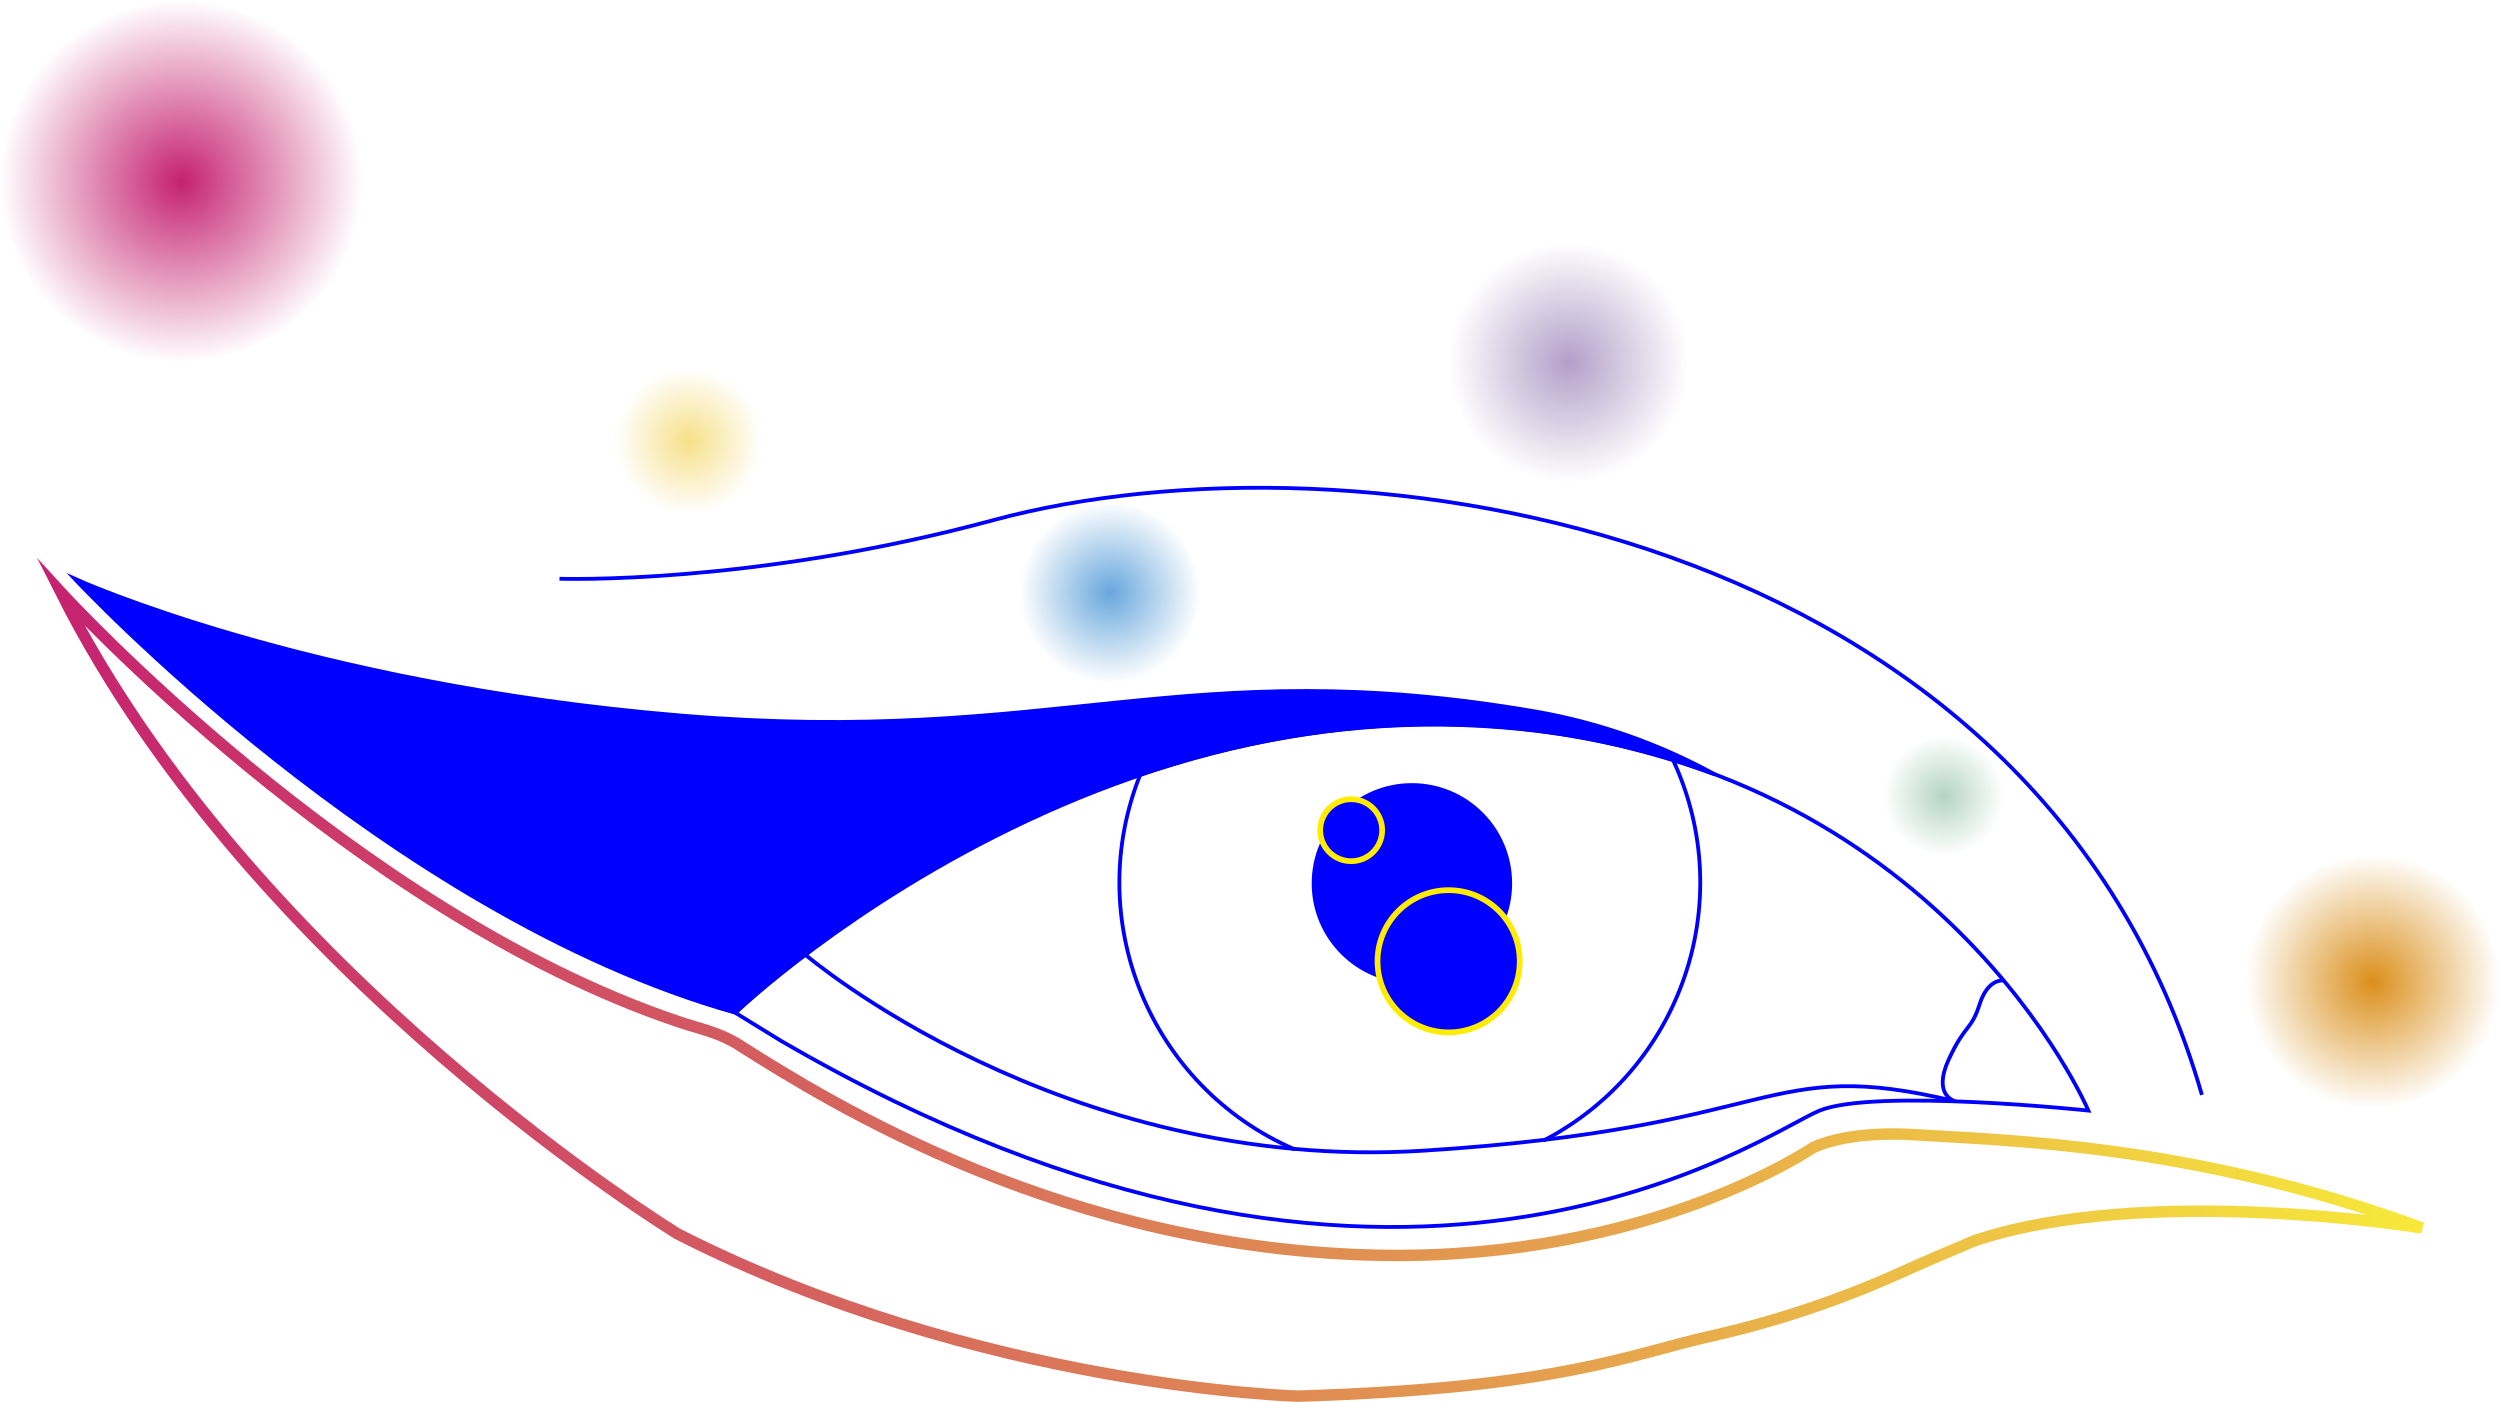
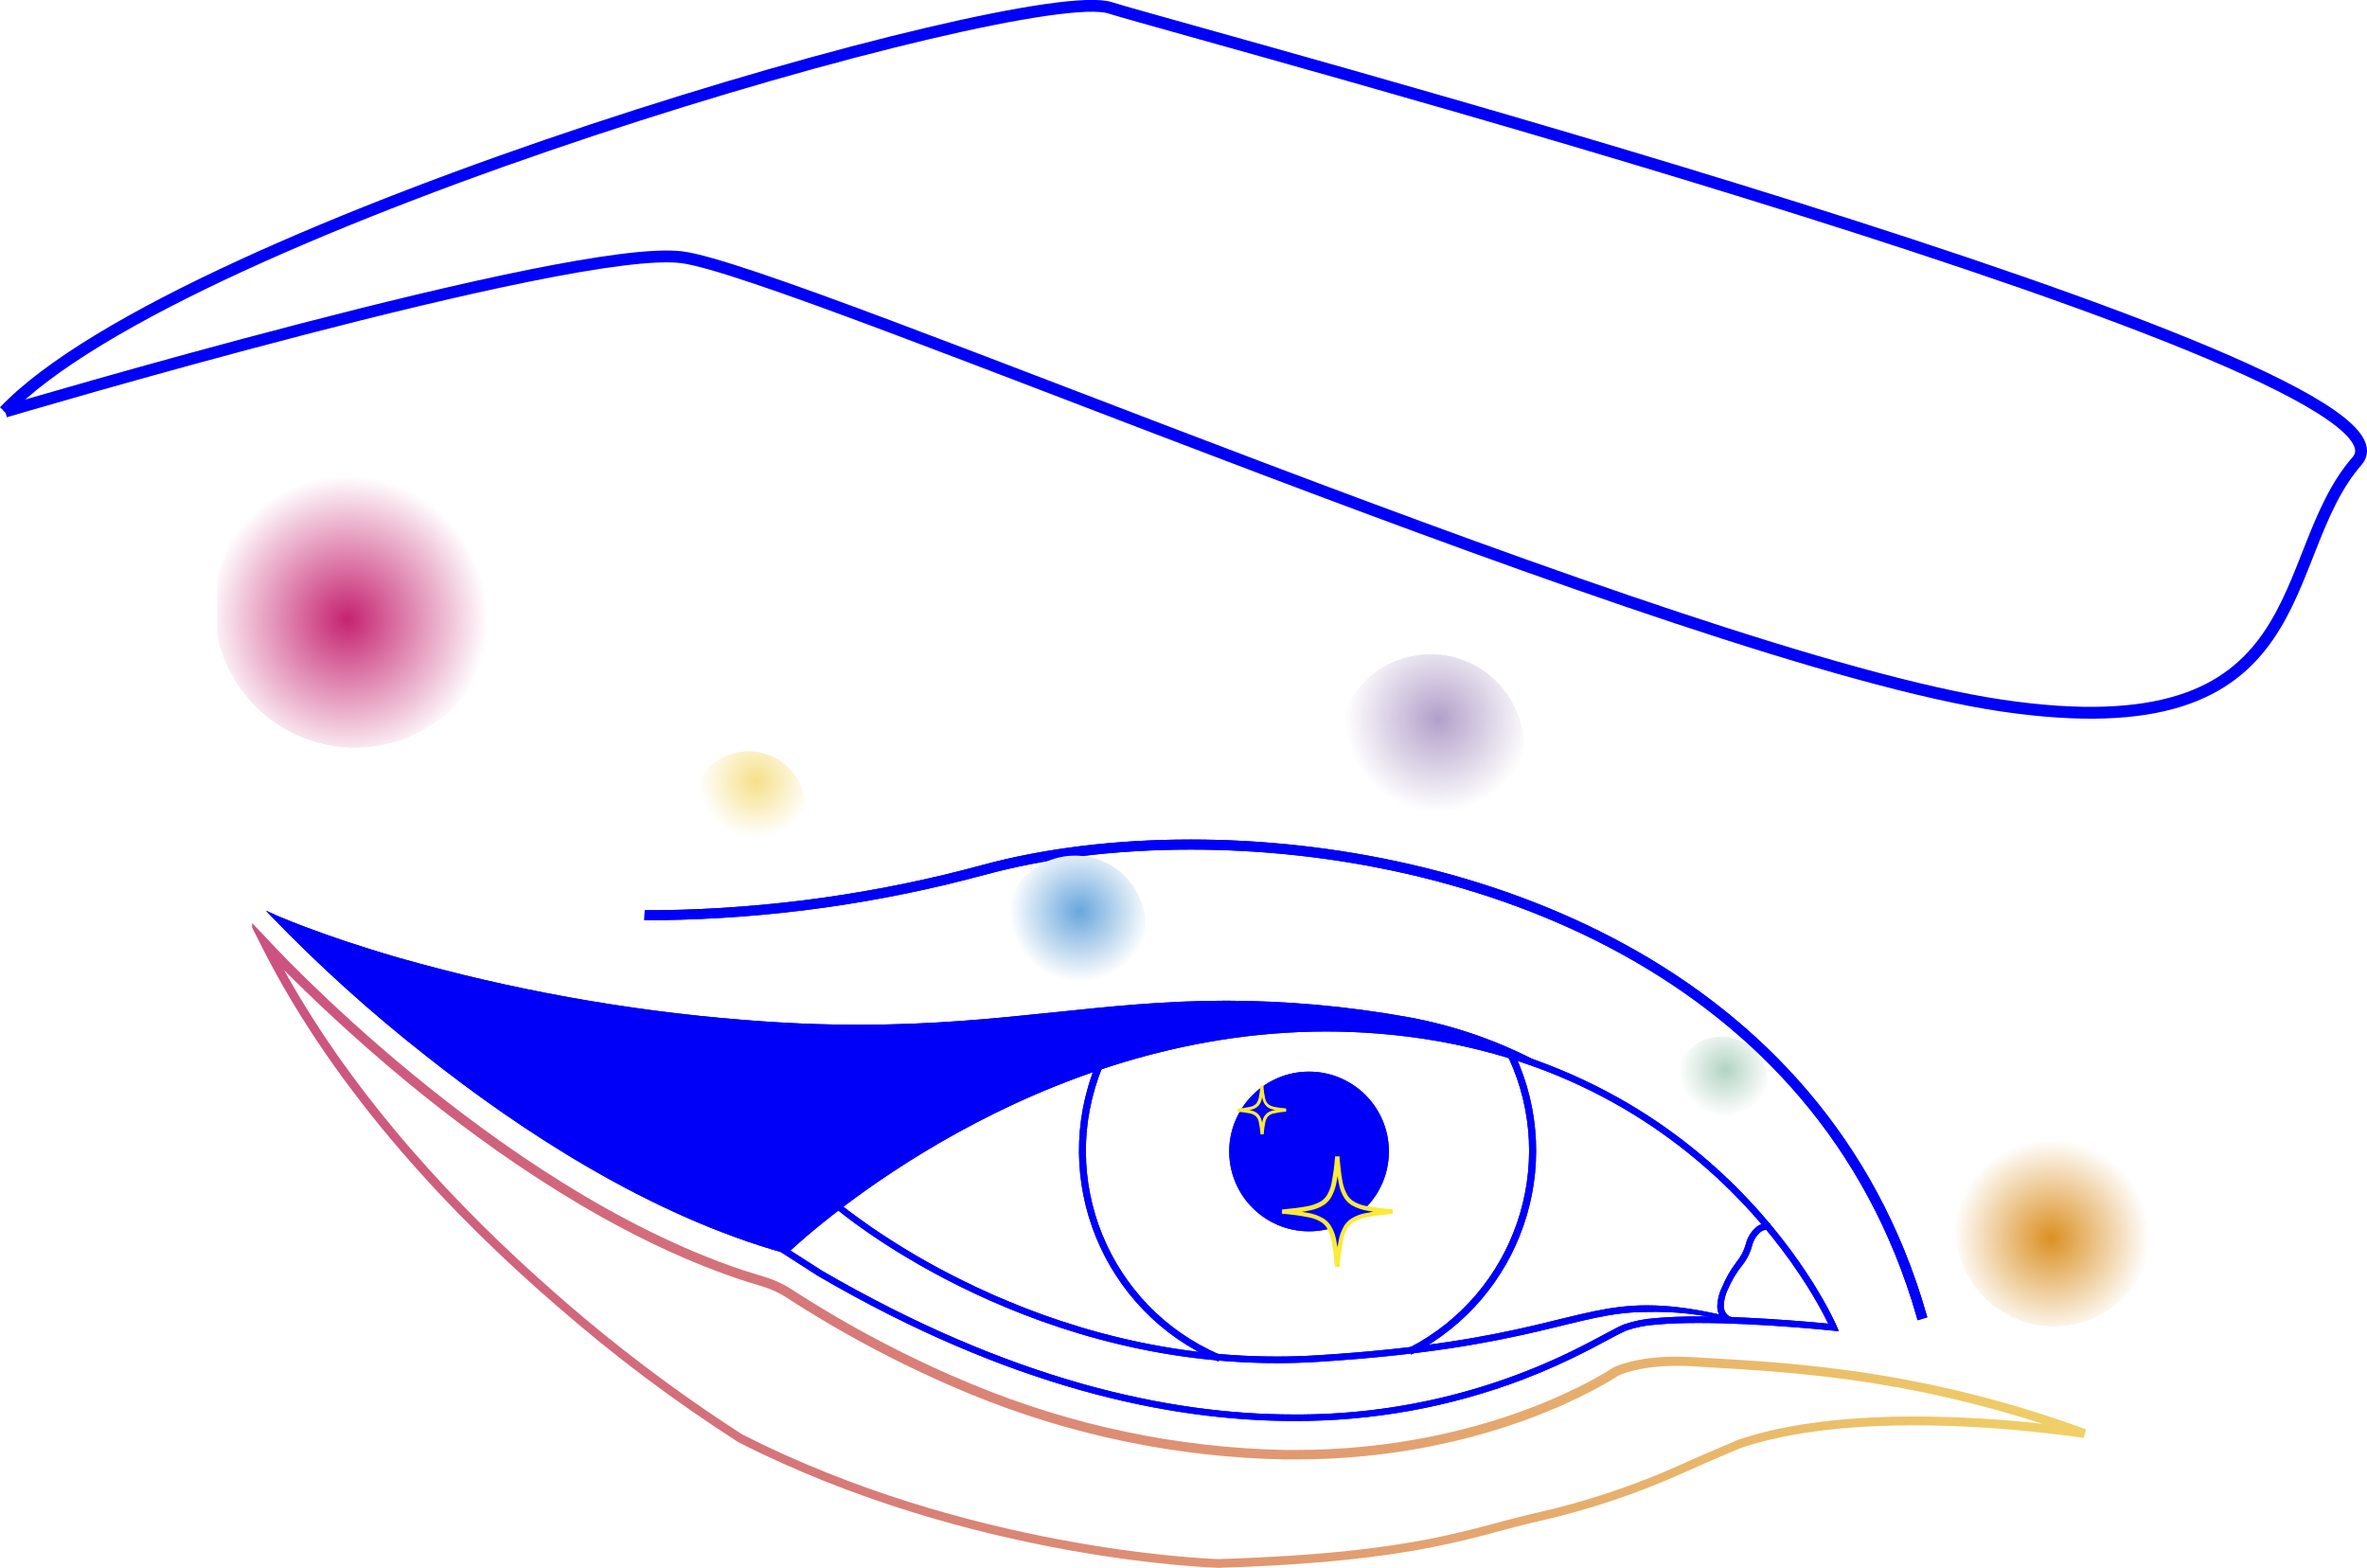
- <svg xmlns="http://www.w3.org/2000/svg" id="makeup_yung" data-name="makeup yung" viewBox="0 0 652.91 366.1">
+ <svg xmlns="http://www.w3.org/2000/svg" viewBox="0 0 551.95 365.6">
  <defs>
-     <style>.cls-1,.cls-11,.cls-4{fill:none;}.cls-1,.cls-2{stroke:blue;}.cls-1,.cls-11,.cls-2,.cls-4{stroke-miterlimit:10;}.cls-2,.cls-3{fill:blue;}.cls-4{stroke:#ffec00;stroke-width:1.5px;}.cls-5{fill:url(#Degradado_sin_nombre_51);}.cls-6{fill:url(#Degradado_sin_nombre_57);}.cls-7{fill:url(#Degradado_sin_nombre_65);}.cls-8{fill:url(#Degradado_sin_nombre_70);}.cls-9{fill:url(#Degradado_sin_nombre_98);}.cls-10{fill:url(#Degradado_sin_nombre_127);}.cls-11{stroke-width:3px;stroke:url(#Degradado_sin_nombre_12);}</style>
-     <radialGradient id="Degradado_sin_nombre_51" cx="47.34" cy="47.34" r="47.34" gradientUnits="userSpaceOnUse">
-       <stop offset="0" stop-color="#c52170" />
-       <stop offset="0.89" stop-color="#f9e6ef" />
+     <style>.cls-1,.cls-22,.cls-23,.cls-5,.cls-7,.cls-9{fill:none;}.cls-2{clip-path:url(#clip-path);}.cls-3{fill:url(#Degradado_sin_nombre_15);}.cls-4{clip-path:url(#clip-path-2);}.cls-22,.cls-23,.cls-5,.cls-9{stroke:#0000f9;}.cls-22,.cls-23,.cls-5,.cls-7,.cls-9{stroke-miterlimit:10;}.cls-5,.cls-7{stroke-width:0.83px;}.cls-6{fill:#0000f9;}.cls-7{stroke:#da00f9;}.cls-8{fill:#f9eb37;}.cls-9{stroke-width:1.66px;}.cls-10{clip-path:url(#clip-path-3);}.cls-11{fill:url(#Degradado_sin_nombre_14);}.cls-12{clip-path:url(#clip-path-4);}.cls-13{fill:url(#Degradado_sin_nombre_9);}.cls-14{clip-path:url(#clip-path-5);}.cls-15{fill:url(#Degradado_sin_nombre_10);}.cls-16{clip-path:url(#clip-path-6);}.cls-17{fill:url(#Degradado_sin_nombre_11);}.cls-18{clip-path:url(#clip-path-7);}.cls-19{fill:url(#Degradado_sin_nombre_8);}.cls-20{clip-path:url(#clip-path-8);}.cls-21{fill:url(#Degradado_sin_nombre_13);}.cls-23{stroke-width:2.76px;}</style>
+     <clipPath id="clip-path" transform="translate(-259.33 -255.77)">
+       <path class="cls-1" d="M543.38,619.3c-3.32-.11-58.46-2.38-110.85-29l-.18-.11a362.15,362.15,0,0,1-44.24-33.52c-21.32-18.73-45.8-44.41-62.54-74.71,5.63,5.67,15.63,15.32,28.54,26,20.46,16.85,48.23,36.18,77.59,46.08,2.05.7,3.91,1.18,5.67,1.77a22.46,22.46,0,0,1,5.11,2.34,262.69,262.69,0,0,0,43,22.63A203.31,203.31,0,0,0,559,596.07l2.46,0c45.53,0,73.74-18.55,75.14-19.49.41-.21,4.76-2.33,13.83-2.33,1.26,0,2.62,0,4.08.13,8.23.54,20.65,1,36.16,3.1a263.35,263.35,0,0,1,45,10.28,278.45,278.45,0,0,0-29.75-1.71c-13.76,0-28.79,1.24-41.1,5.37l0,0h0s-8.2,3.44-13.38,5.79A177.21,177.21,0,0,1,618,608.43c-7.58,1.66-14.34,4-25.15,6.14s-25.66,4-49.35,4.73h-.13M321.24,475.94l-.76.7Zm-3.12-3.9,2.2,4.36C337.75,511,365.53,539.84,389,560.11a358,358,0,0,0,42.53,31.95l0,0h0c54.58,27.76,111.85,29.27,111.93,29.28h0c23.79-.73,38.79-2.63,49.72-4.78s17.78-4.52,25.19-6.14a179.15,179.15,0,0,0,33.7-11.31c2.56-1.16,5.89-2.61,8.58-3.76l3.38-1.43,1.33-.56c11.93-4,26.75-5.25,40.36-5.25h0a273.62,273.62,0,0,1,27.74,1.5c3.62.37,6.56.75,8.61,1l2.35.34.61.1.21,0,.52-2a263.85,263.85,0,0,0-55-13.69c-15.61-2.17-28.13-2.59-36.31-3.12-1.5-.09-2.9-.14-4.21-.14h0c-10,0-14.71,2.53-14.85,2.61l0,0,0,0h0c-.76.52-28.69,19.16-74,19.15H559a201.08,201.08,0,0,1-72.73-15.22,259.15,259.15,0,0,1-42.67-22.45,24.38,24.38,0,0,0-5.57-2.56c-1.85-.61-3.69-1.1-5.66-1.76-29-9.77-56.59-29-76.94-45.73-10.18-8.38-18.54-16.15-24.35-21.82-2.91-2.83-5.18-5.14-6.72-6.74-.77-.8-1.36-1.43-1.75-1.85l-.45-.48-.15-.16L318.12,471Z" />
+     </clipPath>
+     <linearGradient id="Degradado_sin_nombre_15" x1="414.89" y1="1409.6" x2="415.89" y2="1409.6" gradientTransform="matrix(516.25, 0, 0, -516.25, -214130.19, 727998.68)" gradientUnits="userSpaceOnUse">
+       <stop offset="0" stop-color="#cb5081" />
+       <stop offset="1" stop-color="#f8eb60" />
+     </linearGradient>
+     <clipPath id="clip-path-2" transform="translate(-259.33 -255.77)">
+       <rect class="cls-1" x="259.33" y="255.77" width="551.95" height="365.6" />
+     </clipPath>
+     <clipPath id="clip-path-3" transform="translate(-259.33 -255.77)">
+       <path class="cls-1" d="M310,390.75v13.08a32.78,32.78,0,1,0,0-13.08" />
+     </clipPath>
+     <radialGradient id="Degradado_sin_nombre_14" cx="410.44" cy="1429.31" r="1" gradientTransform="matrix(32.77, 0, 0, -33.47, -13369.21, 47983.63)" gradientUnits="userSpaceOnUse">
+       <stop offset="0" stop-color="#c52270" />
+       <stop offset="0.72" stop-color="#efc0d6" />
      <stop offset="1" stop-color="#fff" />
    </radialGradient>
-     <radialGradient id="Degradado_sin_nombre_57" cx="619.71" cy="256.37" r="33.2" gradientUnits="userSpaceOnUse">
-       <stop offset="0" stop-color="#db8f1b" />
-       <stop offset="0.87" stop-color="#faf0e0" />
+     <clipPath id="clip-path-4" transform="translate(-259.33 -255.77)">
+       <path class="cls-1" d="M715.33,542a23,23,0,1,0,23-23,23,23,0,0,0-23,23" />
+     </clipPath>
+     <radialGradient id="Degradado_sin_nombre_9" cx="408.41" cy="1440.01" r="1" gradientTransform="matrix(22.98, 0, 0, -22.98, -8906.92, 33379.93)" gradientUnits="userSpaceOnUse">
+       <stop offset="0" stop-color="#db9022" />
      <stop offset="1" stop-color="#fff" />
    </radialGradient>
-     <radialGradient id="Degradado_sin_nombre_65" cx="289.92" cy="154.79" r="23.67" gradientUnits="userSpaceOnUse">
-       <stop offset="0" stop-color="#68a7dd" />
+     <clipPath id="clip-path-5" transform="translate(-259.33 -255.77)">
+       <path class="cls-1" d="M493.63,471.67A16.39,16.39,0,1,0,510,455.28a16.38,16.38,0,0,0-16.38,16.39" />
+     </clipPath>
+     <radialGradient id="Degradado_sin_nombre_10" cx="405.68" cy="1453.74" r="1" gradientTransform="matrix(16.39, 0, 0, -16.39, -6397.35, 24039.22)" gradientUnits="userSpaceOnUse">
+       <stop offset="0" stop-color="#68a6dd" />
+       <stop offset="0.75" stop-color="#d9e8f6" />
      <stop offset="1" stop-color="#fff" />
    </radialGradient>
-     <radialGradient id="Degradado_sin_nombre_70" cx="409.7" cy="94.69" r="31.37" gradientUnits="userSpaceOnUse">
-       <stop offset="0" stop-color="#b39fc9" />
+     <clipPath id="clip-path-6" transform="translate(-259.33 -255.77)">
+       <path class="cls-1" d="M571.22,430.06a21.72,21.72,0,1,0,21.71-21.71,21.71,21.71,0,0,0-21.71,21.71" />
+     </clipPath>
+     <radialGradient id="Degradado_sin_nombre_11" cx="408.01" cy="1442" r="1" gradientTransform="matrix(21.72, 0, 0, -21.72, -8526.61, 31487.96)" gradientUnits="userSpaceOnUse">
+       <stop offset="0" stop-color="#b29fc9" />
      <stop offset="1" stop-color="#fff" />
    </radialGradient>
-     <radialGradient id="Degradado_sin_nombre_98" cx="507.63" cy="207.83" r="15.68" gradientUnits="userSpaceOnUse">
-       <stop offset="0" stop-color="#b4d4c3" />
+     <clipPath id="clip-path-7" transform="translate(-259.33 -255.77)">
+       <path class="cls-1" d="M649.87,508.38a10.86,10.86,0,1,0,10.86-10.85,10.86,10.86,0,0,0-10.86,10.85" />
+     </clipPath>
+     <radialGradient id="Degradado_sin_nombre_8" cx="400.84" cy="1478.12" r="1" gradientTransform="matrix(10.86, 0, 0, -10.86, -3950.83, 16301.91)" gradientUnits="userSpaceOnUse">
+       <stop offset="0" stop-color="#b3d3c2" />
      <stop offset="1" stop-color="#fff" />
    </radialGradient>
-     <radialGradient id="Degradado_sin_nombre_127" cx="179.9" cy="115.22" r="19.21" gradientUnits="userSpaceOnUse">
-       <stop offset="0" stop-color="#f7e089" />
+     <clipPath id="clip-path-8" transform="translate(-259.33 -255.77)">
+       <path class="cls-1" d="M420.55,444.28a13.3,13.3,0,1,0,13.3-13.3,13.3,13.3,0,0,0-13.3,13.3" />
+     </clipPath>
+     <radialGradient id="Degradado_sin_nombre_13" cx="403.47" cy="1464.88" r="1" gradientTransform="matrix(13.3, 0, 0, -13.3, -5189.87, 19665.03)" gradientUnits="userSpaceOnUse">
+       <stop offset="0" stop-color="#f6e088" />
      <stop offset="1" stop-color="#fff" />
    </radialGradient>
-     <linearGradient id="Degradado_sin_nombre_12" x1="69.55" y1="902.85" x2="692.99" y2="902.85" gradientUnits="userSpaceOnUse">
-       <stop offset="0" stop-color="#c52170" />
-       <stop offset="1" stop-color="#f7e93a" />
-     </linearGradient>
  </defs>
-   <path class="cls-1" d="M251.94,911.47s85.79-83.75,200.17-74.56S605.3,937,605.3,937s-55.66-5.87-70.21,0-110,75.57-271.24-18.21l-11.91-7.32" transform="translate(-59.88 -646.96)" />
-   <path class="cls-2" d="M507.7,849.18a151.5,151.5,0,0,0-46.51-16.35c-92.37-15.92-125.51,9.19-223.55,1s-158.3-35.74-158.3-35.74,81.71,87.83,172.6,113.36C251.94,911.47,369.94,798.46,507.7,849.18Z" transform="translate(-59.88 -646.96)" />
-   <path class="cls-1" d="M270.11,896.22S337,953.44,431.68,947.47s88.33-25,138.89-12.88c0,0-6.12-1.42-1.78-10.87s5.87-7.49,8.09-14.47,6.31-6.2,6.31-6.2" transform="translate(-59.88 -646.96)" />
-   <path class="cls-1" d="M496.94,845.71a75.9,75.9,0,0,1-33.89,99.1" transform="translate(-59.88 -646.96)" />
-   <path class="cls-1" d="M398,947.14a75.91,75.91,0,0,1-40.17-98.26" transform="translate(-59.88 -646.96)" />
-   <circle class="cls-2" cx="368.74" cy="230.7" r="25.67" />
-   <circle class="cls-3" cx="378.33" cy="251.05" r="18.57" />
-   <circle class="cls-4" cx="378.33" cy="251.05" r="18.57" />
-   <circle class="cls-3" cx="352.88" cy="216.82" r="8.09" />
-   <circle class="cls-4" cx="352.88" cy="216.82" r="8.09" />
-   <path class="cls-1" d="M206,798.11s50.36,1.72,113.36-15.32c93.42-25.28,272.68,1,315.58,150.12" transform="translate(-59.88 -646.96)" />
-   <circle class="cls-5" cx="47.34" cy="47.34" r="47.34" />
-   <circle class="cls-6" cx="619.71" cy="256.37" r="33.2" />
-   <circle class="cls-7" cx="289.92" cy="154.79" r="23.67" />
-   <circle class="cls-8" cx="409.7" cy="94.69" r="31.37" />
-   <circle class="cls-9" cx="507.63" cy="207.83" r="15.68" />
-   <circle class="cls-10" cx="179.9" cy="115.22" r="19.21" />
-   <path class="cls-11" d="M75.79,801.69s76.26,83.4,161,112c5.85,2,10.79,2.82,16,6.12,24.07,15.27,85.79,53.77,168.51,55,69.45,1,112-28.08,112-28.08s8.35-4.61,26.9-3.41c23.85,1.55,72.51,2.39,132.25,24.34,0,0-71.83-11.8-116.93,3.35,0,0-11.92,5-19.41,8.4a259.67,259.67,0,0,1-48.68,16.34c-21.79,4.77-39.56,13.74-108.59,15.83,0,0-83.07-2.21-162-42.38C236.81,969.18,126.17,901.59,75.79,801.69Z" transform="translate(-59.88 -646.96)" />
+   <g id="makeup_yung" data-name="makeup yung">
+     <g class="cls-2">
+       <rect class="cls-3" x="58.79" y="215.22" width="427.76" height="150.37" />
+     </g>
+     <g class="cls-4">
+       <path class="cls-5" d="M442.63,544.2s.09,3.47.49,3.09c6.1-5.7,57.24-51.43,125.53-51.42q6,0,12.16.49c39.5,3.17,65.93,20.44,82.5,36.93a125.61,125.61,0,0,1,17.85,22.26c1.87,3,3.23,5.46,4.11,7.19.45.86.77,1.54,1,2,.11.22.19.4.24.52a1.19,1.19,0,0,1,.08.17l.32-.13,0-.35s-17.14-1.81-31.57-1.81c-3.6,0-7,.12-10,.4a27.69,27.69,0,0,0-7.2,1.44c-1.57.63-4.35,2.25-8.39,4.33A146.35,146.35,0,0,1,561,586c-29.2,0-66.16-8-110.27-33.61l-.17.3.18-.3-8.89-5.7v.82l8.53,5.47h0c44.2,25.71,81.3,33.7,110.62,33.7a148.42,148.42,0,0,0,53.26-9.62,154.75,154.75,0,0,0,15.86-7.14c4-2.09,6.86-3.72,8.33-4.31a26.72,26.72,0,0,1,7-1.39c2.93-.28,6.35-.39,9.94-.39,7.19,0,15.07.45,21.14.9,3,.22,5.63.45,7.46.62l2.89.28.59.06-.23-.54s-6.75-15.79-23.41-32.37-43.25-33.94-82.93-37.12c-4.13-.34-8.21-.49-12.22-.49-73.18,0-126,50.66-126,50.68Z" transform="translate(-259.33 -255.77)" />
+       <path class="cls-6" d="M619.33,504.5a105,105,0,0,0-32.21-11.32c-63.94-11-86.88,6.37-154.75.71s-109.58-24.74-109.58-24.74,56.56,60.8,119.48,78.47c0,0,81.69-78.23,177.06-43.12" transform="translate(-259.33 -255.77)" />
+       <path class="cls-6" d="M619.33,504.5l.17-.3a105.31,105.31,0,0,0-32.32-11.36,242.06,242.06,0,0,0-41.82-3.74c-29.42,0-51.73,5.61-85.73,5.61-8.29,0-17.27-.33-27.23-1.16a413.71,413.71,0,0,1-80.17-14.48c-9.45-2.74-16.78-5.3-21.74-7.18-2.48-.93-4.37-1.7-5.64-2.23l-1.44-.61-.48-.22-1.58-.72,1.19,1.27A353.26,353.26,0,0,0,358.72,502c22,17.42,51.92,37.07,83.46,45.93l.19,0,.14-.14.62-.58c6.22-5.71,58.29-51.51,125.56-51.5a145.28,145.28,0,0,1,50.52,9l.29-.63-.17.3.12-.32a146,146,0,0,0-50.76-9.09c-72.1,0-126.63,52.26-126.66,52.28l.24.25.09-.33c-31.38-8.82-61.23-28.41-83.21-45.8-11-8.7-20-16.85-26.3-22.82-3.14-3-5.59-5.42-7.26-7.12l-1.9-2-.65-.68-.25.24-.14.31s41.77,19.12,109.69,24.78c10,.83,19,1.16,27.29,1.16,34.08,0,56.41-5.61,85.73-5.61a241,241,0,0,1,41.71,3.74A105.77,105.77,0,0,1,610,500.35c2.87,1.22,5.15,2.33,6.72,3.14.79.4,1.39.73,1.8,1l.47.26.15.09.18-.3.12-.32Z" transform="translate(-259.33 -255.77)" />
+       <path class="cls-5" d="M454.62,537.33s41.93,35.86,102.48,35.86c3.16,0,6.37-.09,9.62-.3,25.15-1.59,40-4.5,50.77-7s17.32-4.63,25.92-4.63a71.36,71.36,0,0,1,18.66,2l.86,0a2.6,2.6,0,0,1-1.06-.6,3.22,3.22,0,0,1-1-2.51,9.69,9.69,0,0,1,1-3.93,24.44,24.44,0,0,1,3.31-5.58,12.06,12.06,0,0,0,2.3-4.47,6.63,6.63,0,0,1,2.13-3.47,2.76,2.76,0,0,1,1.66-.6h.19l0-.12,0,.12h0l0-.12,0,.12.13-.68a2.73,2.73,0,0,0-.32,0,3.35,3.35,0,0,0-2.07.74,7.26,7.26,0,0,0-2.38,3.81,11.42,11.42,0,0,1-2.19,4.26A25.42,25.42,0,0,0,661.3,556a10.34,10.34,0,0,0-1.11,4.22,3.87,3.87,0,0,0,1.28,3.08c.64.55,1.4,0,1.43,0l0,0c-8.18-2-14.22-2.75-19.52-2.75-8.72,0-15.37,2.13-26.08,4.64s-25.54,5.43-50.65,7c-3.24.2-6.44.3-9.58.3-30.13,0-55.65-8.92-73.62-17.85a171.89,171.89,0,0,1-21-12.27c-2.43-1.68-4.3-3.07-5.55-4-.63-.48-1.11-.87-1.43-1.13l-.48-.39Z" transform="translate(-259.33 -255.77)" />
+       <path class="cls-6" d="M564.36,541.72A17.39,17.39,0,1,0,547,524.33a17.4,17.4,0,0,0,17.39,17.39" transform="translate(-259.33 -255.77)" />
+       <path class="cls-5" d="M611.51,502.27a52.14,52.14,0,0,1-23.28,68.08l.37.71a52.92,52.92,0,0,0,23.64-69.13Z" transform="translate(-259.33 -255.77)" />
+       <path class="cls-5" d="M543.55,572A52.15,52.15,0,0,1,516,504.45l-.75-.31a53,53,0,0,0,28,68.55Z" transform="translate(-259.33 -255.77)" />
+       <path class="cls-7" d="M582.35,524.22a17.77,17.77,0,1,1-17.77-17.77A17.78,17.78,0,0,1,582.35,524.22Z" transform="translate(-259.33 -255.77)" />
+       <path class="cls-6" d="M582.35,524.22h-.43A17.34,17.34,0,1,1,576.84,512a17.28,17.28,0,0,1,5.08,12.26h.86a18.2,18.2,0,1,0-18.2,18.2,18.2,18.2,0,0,0,18.2-18.2Z" transform="translate(-259.33 -255.77)" />
+       <path class="cls-5" d="M582.35,524.22h-.43A17.34,17.34,0,1,1,576.84,512a17.28,17.28,0,0,1,5.08,12.26h.86a18.2,18.2,0,1,0-18.2,18.2,18.2,18.2,0,0,0,18.2-18.2Z" transform="translate(-259.33 -255.77)" />
+       <path class="cls-6" d="M584.07,538.31c-11,1-11.84,1.83-12.85,12.85-1-11-1.84-11.84-12.86-12.85,11-1,11.84-1.84,12.86-12.86,1,11,1.84,11.84,12.85,12.86" transform="translate(-259.33 -255.77)" />
+       <path class="cls-8" d="M584.07,538.31l0-.52a49.62,49.62,0,0,0-6.59.9A9.13,9.13,0,0,0,574.3,540a5.64,5.64,0,0,0-1.56,1.63,10.9,10.9,0,0,0-1.32,3.75c-.3,1.55-.5,3.43-.72,5.76l.52,0,.52,0a51.16,51.16,0,0,0-.9-6.58,9.14,9.14,0,0,0-1.29-3.14,5.4,5.4,0,0,0-1.63-1.56,10.75,10.75,0,0,0-3.75-1.32c-1.55-.3-3.43-.5-5.76-.72l0,.52,0,.51a49.87,49.87,0,0,0,6.59-.89,9.14,9.14,0,0,0,3.14-1.29A5.52,5.52,0,0,0,569.7,535a11,11,0,0,0,1.32-3.75c.3-1.55.5-3.43.72-5.76l-.52,0-.52,0a51.61,51.61,0,0,0,.9,6.59,9.13,9.13,0,0,0,1.28,3.14,5.77,5.77,0,0,0,1.63,1.56,10.89,10.89,0,0,0,3.76,1.31c1.54.3,3.43.51,5.76.72l0-.51,0-.52,0,.52,0-.52a48.75,48.75,0,0,1-6.44-.87,8.29,8.29,0,0,1-2.79-1.13,4.48,4.48,0,0,1-1.27-1.33,9.91,9.91,0,0,1-1.18-3.4c-.29-1.48-.49-3.34-.7-5.65h-1a49,49,0,0,1-.87,6.44,8.23,8.23,0,0,1-1.13,2.78,4.64,4.64,0,0,1-1.33,1.28,9.64,9.64,0,0,1-3.4,1.17c-1.48.29-3.33.5-5.65.71v1a50.22,50.22,0,0,1,6.44.88,8,8,0,0,1,2.78,1.12,4.68,4.68,0,0,1,1.28,1.34,9.85,9.85,0,0,1,1.18,3.39c.28,1.48.49,3.34.7,5.66h1a48.75,48.75,0,0,1,.87-6.44,8.21,8.21,0,0,1,1.13-2.79,4.48,4.48,0,0,1,1.33-1.27,9.85,9.85,0,0,1,3.39-1.18c1.48-.29,3.34-.49,5.66-.71v-1Z" transform="translate(-259.33 -255.77)" />
+       <path class="cls-6" d="M559.2,514.61c-4.8.44-5.16.8-5.6,5.6-.44-4.8-.8-5.16-5.6-5.6,4.8-.44,5.16-.8,5.6-5.6.44,4.8.8,5.16,5.6,5.6" transform="translate(-259.33 -255.77)" />
+       <path class="cls-8" d="M559.2,514.61l0-.35a22.68,22.68,0,0,0-2.88.4,3.86,3.86,0,0,0-1.41.58,3,3,0,0,0-1.16,1.78,18.49,18.49,0,0,0-.46,3.16l.34,0,.35,0a21.41,21.41,0,0,0-.4-2.89,4.21,4.21,0,0,0-.57-1.41,3,3,0,0,0-1.79-1.15,19.38,19.38,0,0,0-3.16-.47l0,.35,0,.34a21.4,21.4,0,0,0,2.89-.39,4,4,0,0,0,1.41-.58,3,3,0,0,0,1.15-1.78A18.5,18.5,0,0,0,554,509l-.35,0-.34,0a21.63,21.63,0,0,0,.39,2.89,4.07,4.07,0,0,0,.58,1.4,3,3,0,0,0,1.78,1.16,18.82,18.82,0,0,0,3.16.46l0-.34,0-.35,0,.35,0-.35a20.3,20.3,0,0,1-2.79-.37,3.56,3.56,0,0,1-1.18-.48,2.28,2.28,0,0,1-.88-1.4,17.87,17.87,0,0,1-.44-3h-.69a22.22,22.22,0,0,1-.38,2.79,3.5,3.5,0,0,1-.47,1.17,2.33,2.33,0,0,1-1.41.88,17.87,17.87,0,0,1-3,.44V515a22,22,0,0,1,2.79.38,3.3,3.3,0,0,1,1.17.48,2.33,2.33,0,0,1,.89,1.4,19,19,0,0,1,.44,3H554a20.27,20.27,0,0,1,.38-2.79,3.3,3.3,0,0,1,.47-1.17,2.28,2.28,0,0,1,1.4-.88,18.72,18.72,0,0,1,3-.45v-.69Z" transform="translate(-259.33 -255.77)" />
+       <path class="cls-9" d="M410.44,469.49s1,0,2.86,0A303.91,303.91,0,0,0,489,458.88c13.78-3.73,30.27-5.84,48-5.84,32.6,0,69.31,7.14,100.76,24.4s57.65,44.63,69.3,85.13l.67-.2c-11.71-40.68-38.06-68.2-69.64-85.53S569.7,452.35,537,452.35c-17.76,0-34.31,2.11-48.16,5.86a303.11,303.11,0,0,1-75.54,10.62h-2.11l-.72,0Z" transform="translate(-259.33 -255.77)" />
+     </g>
+     <g class="cls-10">
+       <rect class="cls-11" x="50.64" y="108.74" width="64.9" height="65.55" />
+     </g>
+     <g class="cls-12">
+       <rect class="cls-13" x="456" y="263.24" width="45.96" height="45.96" />
+     </g>
+     <g class="cls-14">
+       <rect class="cls-15" x="234.3" y="199.51" width="32.77" height="32.77" />
+     </g>
+     <g class="cls-16">
+       <rect class="cls-17" x="311.89" y="152.58" width="43.43" height="43.43" />
+     </g>
+     <g class="cls-18">
+       <rect class="cls-19" x="390.54" y="241.76" width="21.72" height="21.72" />
+     </g>
+     <g class="cls-20">
+       <rect class="cls-21" x="161.23" y="175.21" width="26.59" height="26.59" />
+     </g>
+     <g class="cls-4">
+       <path class="cls-22" d="M260.54,351.74s131.86-39.13,157.69-36,233.31,93.54,307.84,104.54,63.23-34.55,82.88-57-271.38-99.61-290.8-105.7-216.4,50.69-257.82,94.11" transform="translate(-259.33 -255.77)" />
+       <path class="cls-5" d="M442.63,544.2s.09,3.47.49,3.09c6.1-5.7,57.24-51.43,125.53-51.42q6,0,12.16.49c39.5,3.17,65.93,20.44,82.5,36.93a125.61,125.61,0,0,1,17.85,22.26c1.87,3,3.23,5.46,4.11,7.19.45.86.77,1.54,1,2,.11.22.19.4.24.52a1.19,1.19,0,0,1,.08.17l.32-.13,0-.35s-17.14-1.81-31.57-1.81c-3.6,0-7,.12-10,.4a27.69,27.69,0,0,0-7.2,1.44c-1.57.63-4.35,2.25-8.39,4.33A146.35,146.35,0,0,1,561,586c-29.2,0-66.16-8-110.27-33.61l-.17.3.18-.3-8.89-5.7v.82l8.53,5.47h0c44.2,25.71,81.3,33.7,110.62,33.7a148.42,148.42,0,0,0,53.26-9.62,154.75,154.75,0,0,0,15.86-7.14c4-2.09,6.86-3.72,8.33-4.31a26.72,26.72,0,0,1,7-1.39c2.93-.28,6.35-.39,9.94-.39,7.19,0,15.07.45,21.14.9,3,.22,5.63.45,7.46.62l2.89.28.59.06-.23-.54s-6.75-15.79-23.41-32.37-43.25-33.94-82.93-37.12c-4.13-.34-8.21-.49-12.22-.49-73.18,0-126,50.66-126,50.68Z" transform="translate(-259.33 -255.77)" />
+       <path class="cls-6" d="M619.33,504.5a105,105,0,0,0-32.21-11.32c-63.94-11-86.88,6.37-154.75.71s-109.58-24.74-109.58-24.74,56.56,60.8,119.48,78.47c0,0,81.69-78.23,177.06-43.12" transform="translate(-259.33 -255.77)" />
+       <path class="cls-6" d="M619.33,504.5l.17-.3a105.31,105.31,0,0,0-32.32-11.36,242.06,242.06,0,0,0-41.82-3.74c-29.42,0-51.73,5.61-85.73,5.61-8.29,0-17.27-.33-27.23-1.16a413.71,413.71,0,0,1-80.17-14.48c-9.45-2.74-16.78-5.3-21.74-7.18-2.48-.93-4.37-1.7-5.64-2.23l-1.44-.61-.48-.22-1.58-.72,1.19,1.27A353.26,353.26,0,0,0,358.72,502c22,17.42,51.92,37.07,83.46,45.93l.19,0,.14-.14.62-.58c6.22-5.71,58.29-51.51,125.56-51.5a145.28,145.28,0,0,1,50.52,9l.29-.63-.17.3.12-.32a146,146,0,0,0-50.76-9.09c-72.1,0-126.63,52.26-126.66,52.28l.24.25.09-.33c-31.38-8.82-61.23-28.41-83.21-45.8-11-8.7-20-16.85-26.3-22.82-3.14-3-5.59-5.42-7.26-7.12l-1.9-2-.65-.68-.25.24-.14.31s41.77,19.12,109.69,24.78c10,.83,19,1.16,27.29,1.16,34.08,0,56.41-5.61,85.73-5.61a241,241,0,0,1,41.71,3.74A105.77,105.77,0,0,1,610,500.35c2.87,1.22,5.15,2.33,6.72,3.14.79.4,1.39.73,1.8,1l.47.26.15.09.18-.3.12-.32Z" transform="translate(-259.33 -255.77)" />
+       <path class="cls-5" d="M454.62,537.33s41.93,35.86,102.48,35.86c3.16,0,6.37-.09,9.62-.3,25.15-1.59,40-4.5,50.77-7s17.32-4.63,25.92-4.63a71.36,71.36,0,0,1,18.66,2l.86,0a2.6,2.6,0,0,1-1.06-.6,3.22,3.22,0,0,1-1-2.51,9.69,9.69,0,0,1,1-3.93,24.44,24.44,0,0,1,3.31-5.58,12.06,12.06,0,0,0,2.3-4.47,6.63,6.63,0,0,1,2.13-3.47,2.76,2.76,0,0,1,1.66-.6h.19l0-.12,0,.12h0l0-.12,0,.12.13-.68a2.73,2.73,0,0,0-.32,0,3.35,3.35,0,0,0-2.07.74,7.26,7.26,0,0,0-2.38,3.81,11.42,11.42,0,0,1-2.19,4.26A25.42,25.42,0,0,0,661.3,556a10.34,10.34,0,0,0-1.11,4.22,3.87,3.87,0,0,0,1.28,3.08c.64.55,1.4,0,1.43,0l0,0c-8.18-2-14.22-2.75-19.52-2.75-8.72,0-15.37,2.13-26.08,4.64s-25.54,5.43-50.65,7c-3.24.2-6.44.3-9.58.3-30.13,0-55.65-8.92-73.62-17.85a171.89,171.89,0,0,1-21-12.27c-2.43-1.68-4.3-3.07-5.55-4-.63-.48-1.11-.87-1.43-1.13l-.48-.39Z" transform="translate(-259.33 -255.77)" />
+       <path class="cls-6" d="M564.36,541.72A17.39,17.39,0,1,0,547,524.33a17.4,17.4,0,0,0,17.39,17.39" transform="translate(-259.33 -255.77)" />
+       <path class="cls-5" d="M611.51,502.27a52.14,52.14,0,0,1-23.28,68.08l.37.71a52.92,52.92,0,0,0,23.64-69.13Z" transform="translate(-259.33 -255.77)" />
+       <path class="cls-5" d="M543.55,572A52.15,52.15,0,0,1,516,504.45l-.75-.31a53,53,0,0,0,28,68.55Z" transform="translate(-259.33 -255.77)" />
+       <path class="cls-7" d="M582.35,524.22a17.77,17.77,0,1,1-17.77-17.77A17.78,17.78,0,0,1,582.35,524.22Z" transform="translate(-259.33 -255.77)" />
+       <path class="cls-6" d="M582.35,524.22h-.43A17.34,17.34,0,1,1,576.84,512a17.28,17.28,0,0,1,5.08,12.26h.86a18.2,18.2,0,1,0-18.2,18.2,18.2,18.2,0,0,0,18.2-18.2Z" transform="translate(-259.33 -255.77)" />
+       <path class="cls-5" d="M582.35,524.22h-.43A17.34,17.34,0,1,1,576.84,512a17.28,17.28,0,0,1,5.08,12.26h.86a18.2,18.2,0,1,0-18.2,18.2,18.2,18.2,0,0,0,18.2-18.2Z" transform="translate(-259.33 -255.77)" />
+       <path class="cls-6" d="M584.07,538.31c-11,1-11.84,1.83-12.85,12.85-1-11-1.84-11.84-12.86-12.85,11-1,11.84-1.84,12.86-12.86,1,11,1.84,11.84,12.85,12.86" transform="translate(-259.33 -255.77)" />
+       <path class="cls-8" d="M584.07,538.31l0-.52a49.62,49.62,0,0,0-6.59.9A9.13,9.13,0,0,0,574.3,540a5.64,5.64,0,0,0-1.56,1.63,10.9,10.9,0,0,0-1.32,3.75c-.3,1.55-.5,3.43-.72,5.76l.52,0,.52,0a51.16,51.16,0,0,0-.9-6.58,9.14,9.14,0,0,0-1.29-3.14,5.4,5.4,0,0,0-1.63-1.56,10.75,10.75,0,0,0-3.75-1.32c-1.55-.3-3.43-.5-5.76-.72l0,.52,0,.51a49.87,49.87,0,0,0,6.59-.89,9.14,9.14,0,0,0,3.14-1.29A5.52,5.52,0,0,0,569.7,535a11,11,0,0,0,1.32-3.75c.3-1.55.5-3.43.72-5.76l-.52,0-.52,0a51.61,51.61,0,0,0,.9,6.59,9.13,9.13,0,0,0,1.28,3.14,5.77,5.77,0,0,0,1.63,1.56,10.89,10.89,0,0,0,3.76,1.31c1.54.3,3.43.51,5.76.72l0-.51,0-.52,0,.52,0-.52a48.75,48.75,0,0,1-6.44-.87,8.29,8.29,0,0,1-2.79-1.13,4.48,4.48,0,0,1-1.27-1.33,9.91,9.91,0,0,1-1.18-3.4c-.29-1.48-.49-3.34-.7-5.65h-1a49,49,0,0,1-.87,6.44,8.23,8.23,0,0,1-1.13,2.78,4.64,4.64,0,0,1-1.33,1.28,9.64,9.64,0,0,1-3.4,1.17c-1.48.29-3.33.5-5.65.71v1a50.22,50.22,0,0,1,6.44.88,8,8,0,0,1,2.78,1.12,4.68,4.68,0,0,1,1.28,1.34,9.85,9.85,0,0,1,1.18,3.39c.28,1.48.49,3.34.7,5.66h1a48.75,48.75,0,0,1,.87-6.44,8.21,8.21,0,0,1,1.13-2.79,4.48,4.48,0,0,1,1.33-1.27,9.85,9.85,0,0,1,3.39-1.18c1.48-.29,3.34-.49,5.66-.71v-1Z" transform="translate(-259.33 -255.77)" />
+       <path class="cls-6" d="M559.2,514.61c-4.8.44-5.16.8-5.6,5.6-.44-4.8-.8-5.16-5.6-5.6,4.8-.44,5.16-.8,5.6-5.6.44,4.8.8,5.16,5.6,5.6" transform="translate(-259.33 -255.77)" />
+       <path class="cls-8" d="M559.2,514.61l0-.35a22.68,22.68,0,0,0-2.88.4,3.86,3.86,0,0,0-1.41.58,3,3,0,0,0-1.16,1.78,18.49,18.49,0,0,0-.46,3.16l.34,0,.35,0a21.41,21.41,0,0,0-.4-2.89,4.21,4.21,0,0,0-.57-1.41,3,3,0,0,0-1.79-1.15,19.38,19.38,0,0,0-3.16-.47l0,.35,0,.34a21.4,21.4,0,0,0,2.89-.39,4,4,0,0,0,1.41-.58,3,3,0,0,0,1.15-1.78A18.5,18.5,0,0,0,554,509l-.35,0-.34,0a21.63,21.63,0,0,0,.39,2.89,4.07,4.07,0,0,0,.58,1.4,3,3,0,0,0,1.78,1.16,18.82,18.82,0,0,0,3.16.46l0-.34,0-.35,0,.35,0-.35a20.3,20.3,0,0,1-2.79-.37,3.56,3.56,0,0,1-1.18-.48,2.28,2.28,0,0,1-.88-1.4,17.87,17.87,0,0,1-.44-3h-.69a22.22,22.22,0,0,1-.38,2.79,3.5,3.5,0,0,1-.47,1.17,2.33,2.33,0,0,1-1.41.88,17.87,17.87,0,0,1-3,.44V515a22,22,0,0,1,2.79.38,3.3,3.3,0,0,1,1.17.48,2.33,2.33,0,0,1,.89,1.4,19,19,0,0,1,.44,3H554a20.27,20.27,0,0,1,.38-2.79,3.3,3.3,0,0,1,.47-1.17,2.28,2.28,0,0,1,1.4-.88,18.72,18.72,0,0,1,3-.45v-.69Z" transform="translate(-259.33 -255.77)" />
+       <path class="cls-9" d="M410.44,469.49s1,0,2.86,0A303.91,303.91,0,0,0,489,458.88c13.78-3.73,30.27-5.84,48-5.84,32.6,0,69.31,7.14,100.76,24.4s57.65,44.63,69.3,85.13l.67-.2c-11.71-40.68-38.06-68.2-69.64-85.53S569.7,452.35,537,452.35c-17.76,0-34.31,2.11-48.16,5.86a303.11,303.11,0,0,1-75.54,10.62h-2.11l-.72,0Z" transform="translate(-259.33 -255.77)" />
+     </g>
+     <g class="cls-10">
+       <rect class="cls-11" x="50.64" y="108.74" width="64.9" height="65.55" />
+     </g>
+     <g class="cls-12">
+       <rect class="cls-13" x="456" y="263.24" width="45.96" height="45.96" />
+     </g>
+     <g class="cls-14">
+       <rect class="cls-15" x="234.3" y="199.51" width="32.77" height="32.77" />
+     </g>
+     <g class="cls-16">
+       <rect class="cls-17" x="311.89" y="152.58" width="43.43" height="43.43" />
+     </g>
+     <g class="cls-18">
+       <rect class="cls-19" x="390.54" y="241.76" width="21.72" height="21.72" />
+     </g>
+     <g class="cls-20">
+       <rect class="cls-21" x="161.23" y="175.21" width="26.59" height="26.59" />
+     </g>
+     <g class="cls-4">
+       <path class="cls-23" d="M260.54,351.74s131.86-39.13,157.69-36,233.31,93.54,307.84,104.54,63.23-34.55,82.88-57-271.38-99.61-290.8-105.7-216.4,50.69-257.82,94.11" transform="translate(-259.33 -255.77)" />
+     </g>
+   </g>
</svg>
